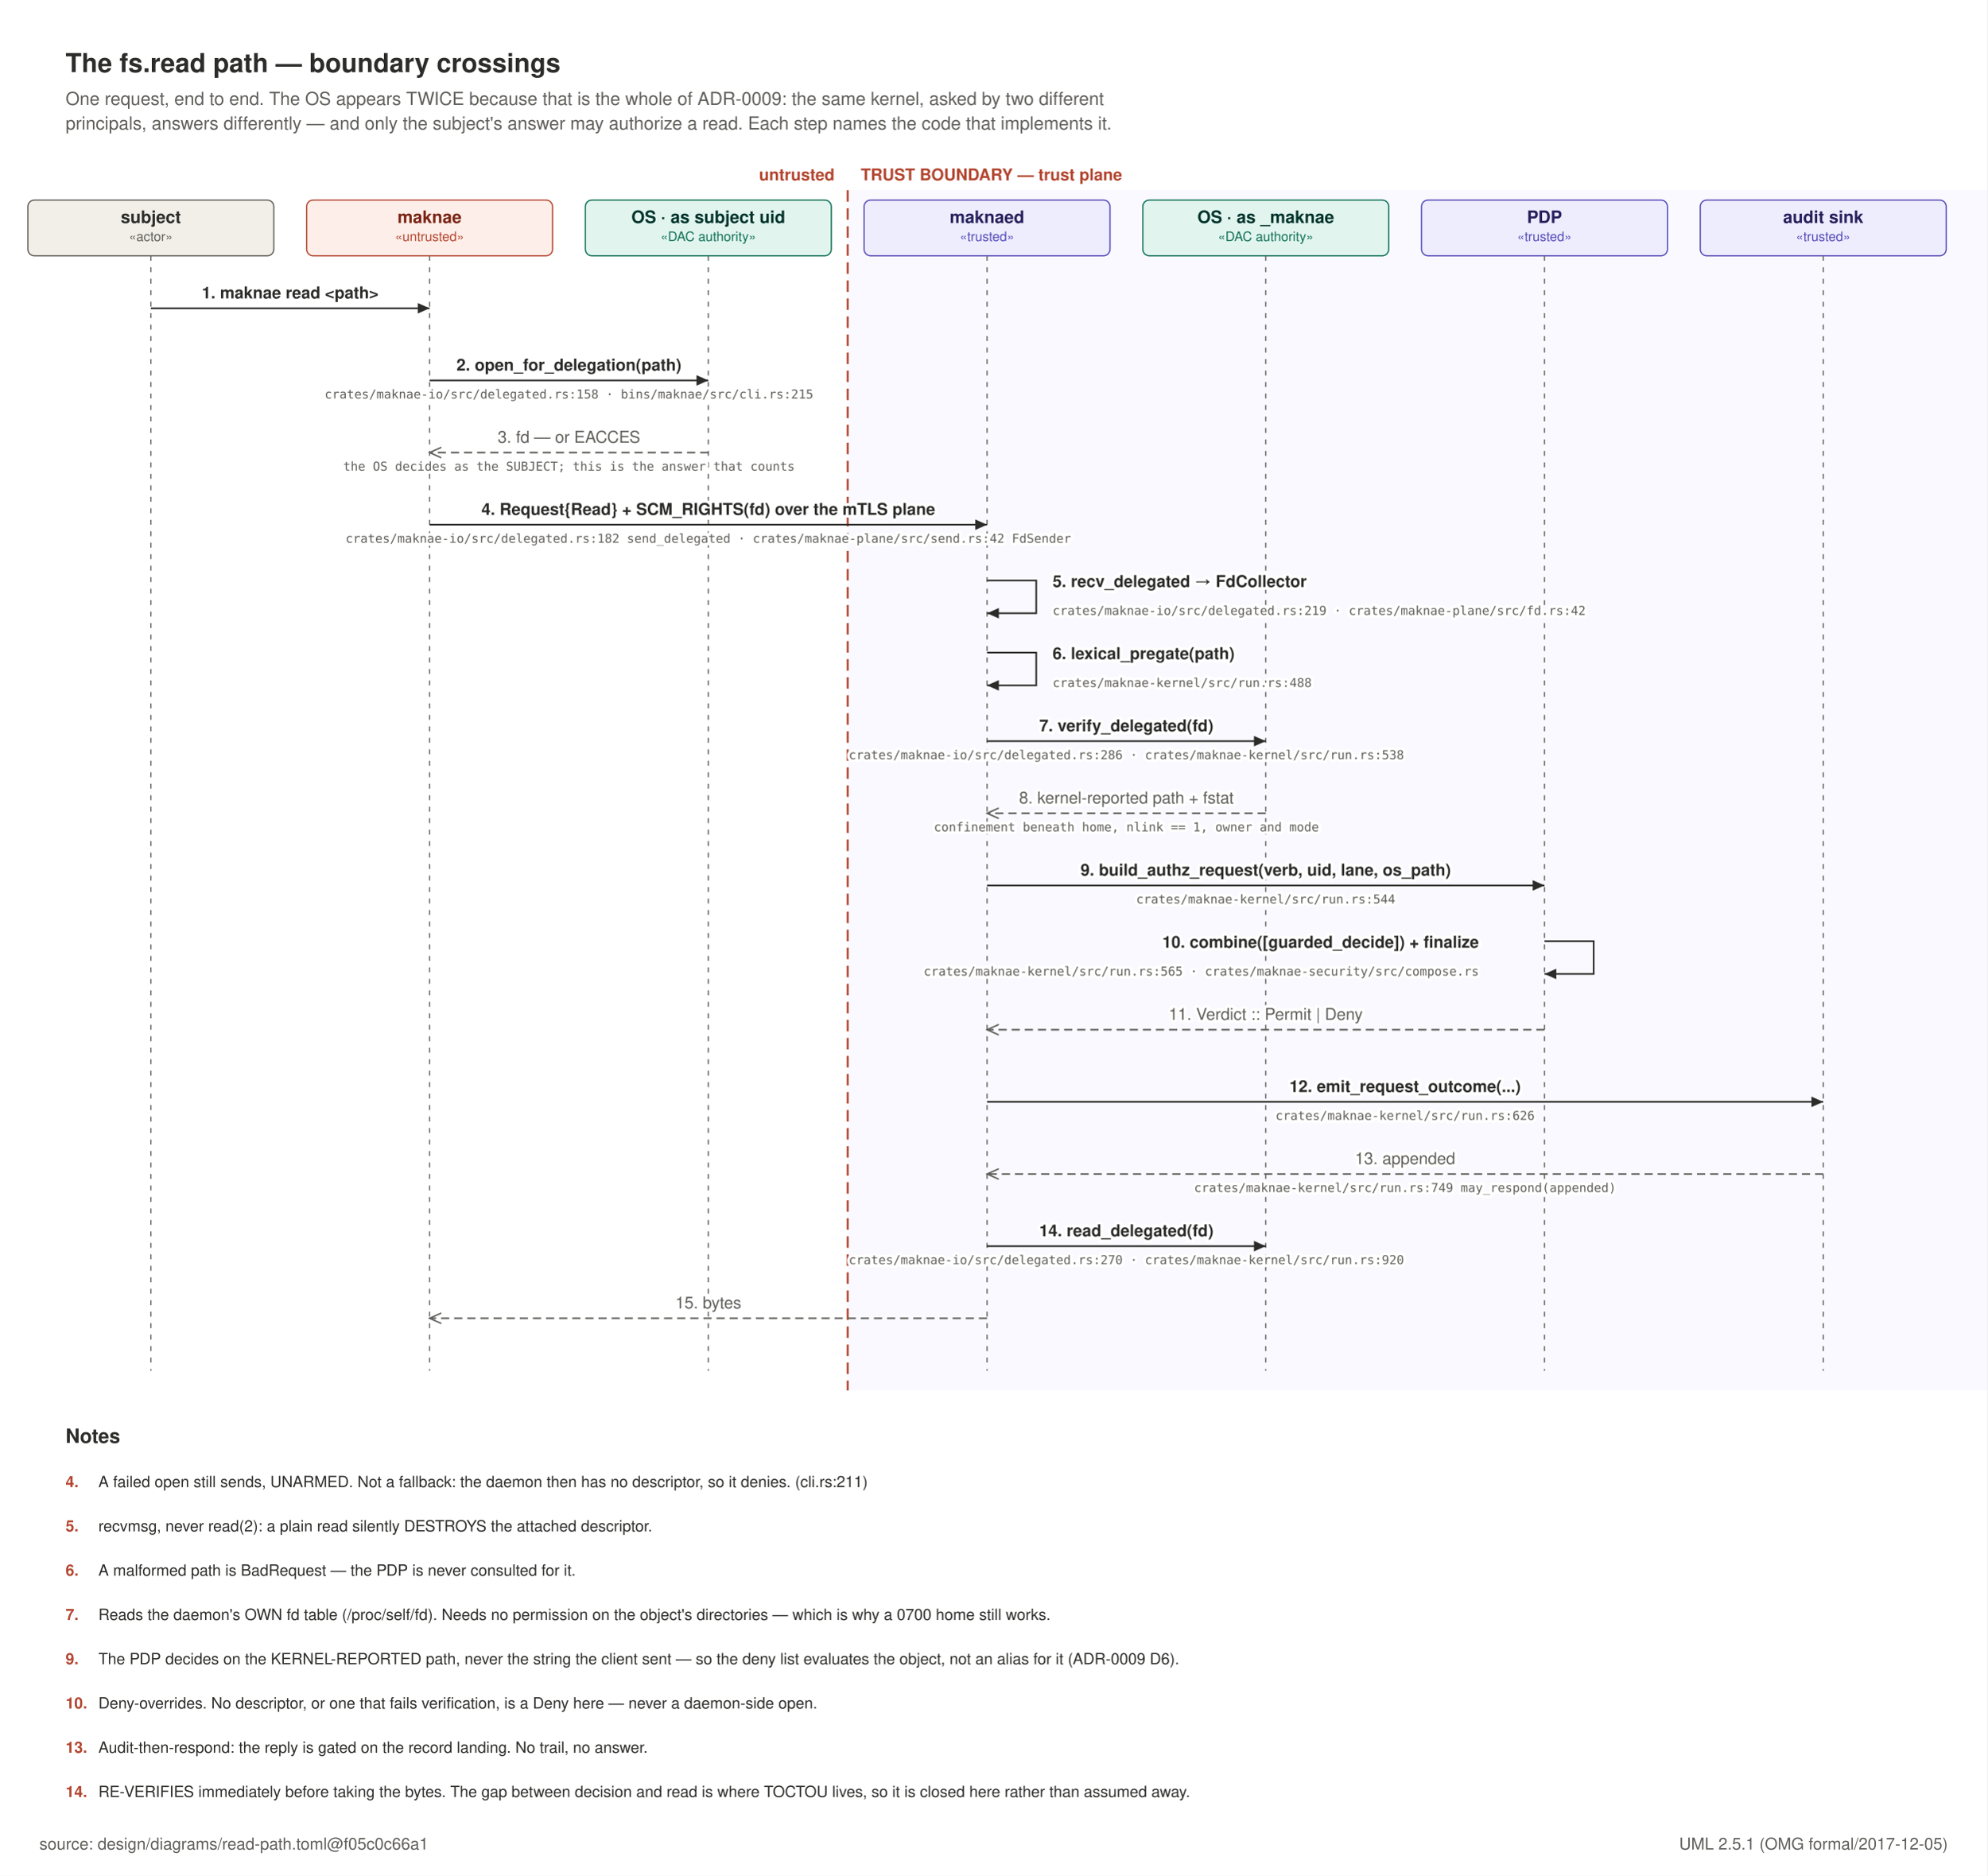
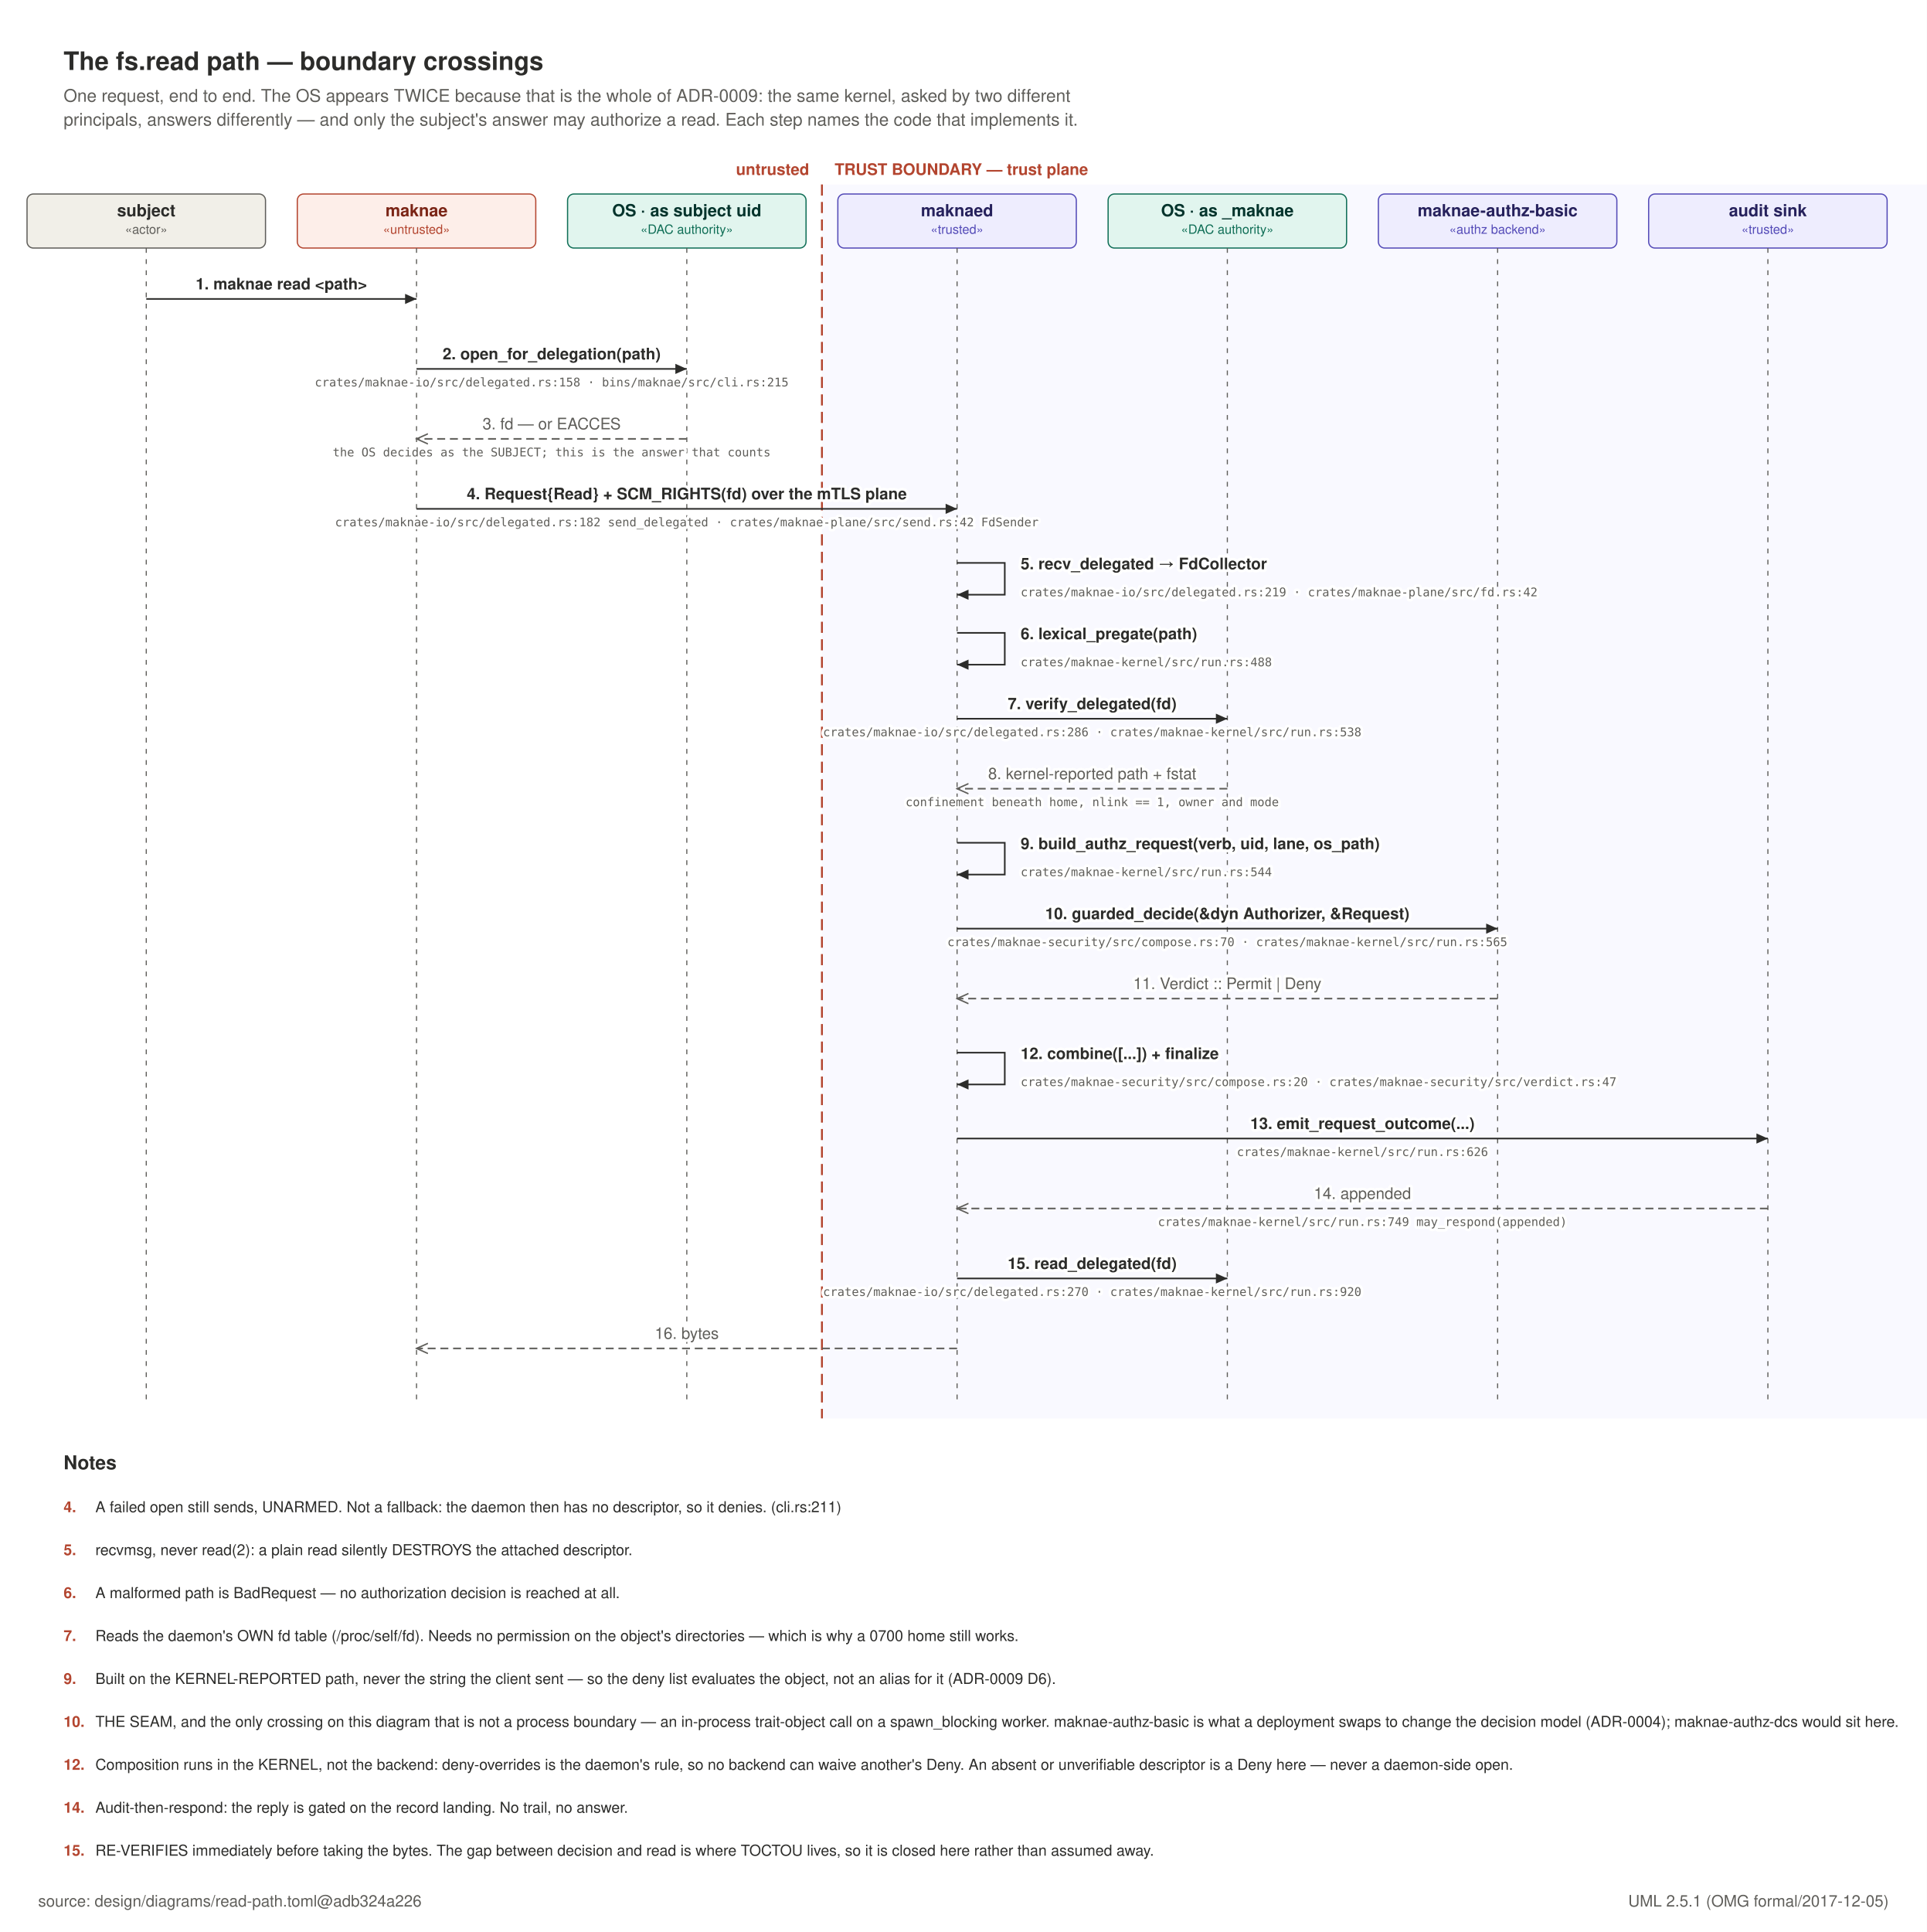
- <svg xmlns="http://www.w3.org/2000/svg" width="1212" height="1144" viewBox="0 0 1212 1144" role="img">
-   <rect x="0" y="0" width="1212" height="1144" fill="#FFFFFF" />
+ <svg xmlns="http://www.w3.org/2000/svg" width="1212" height="1215" viewBox="0 0 1212 1215" role="img">
+   <rect x="0" y="0" width="1212" height="1215" fill="#FFFFFF" />
  <text x="40" y="44" text-anchor="start" font-family="Helvetica, Arial, sans-serif" font-size="16" font-weight="600" fill="#2C2C2A">The fs.read path — boundary crossings</text>
  <text x="40" y="64" text-anchor="start" font-family="Helvetica, Arial, sans-serif" font-size="11" font-weight="400" fill="#5F5E5A">One request, end to end. The OS appears TWICE because that is the whole of ADR-0009: the same kernel, asked by two different</text>
  <text x="40" y="79" text-anchor="start" font-family="Helvetica, Arial, sans-serif" font-size="11" font-weight="400" fill="#5F5E5A">principals, answers differently — and only the subject's answer may authorize a read. Each step names the code that implements it.</text>
  <defs>
    <marker id="call" viewBox="0 0 10 10" refX="9" refY="5" markerWidth="8" markerHeight="8" orient="auto-start-reverse">
      <path d="M 0 1 L 9 5 L 0 9 z" fill="#2C2C2A" />
    </marker>
    <marker id="rep" viewBox="0 0 10 10" refX="9" refY="5" markerWidth="8" markerHeight="8" orient="auto-start-reverse">
      <path d="M 0 1 L 9 5 L 0 9" fill="none" stroke="#5F5E5A" stroke-width="1.1" />
    </marker>
  </defs>
-   <rect x="517.0" y="116" width="695.0" height="732" fill="#EEEDFE" opacity="0.35" />
-   <line x1="517.0" y1="116" x2="517.0" y2="848" stroke="#B3452F" stroke-width="1.2" stroke-dasharray="7 4" />
+   <rect x="517.0" y="116" width="695.0" height="776" fill="#EEEDFE" opacity="0.35" />
+   <line x1="517.0" y1="116" x2="517.0" y2="892" stroke="#B3452F" stroke-width="1.2" stroke-dasharray="7 4" />
  <text x="509.0" y="110" text-anchor="end" font-family="Helvetica, Arial, sans-serif" font-size="10" font-weight="600" fill="#B3452F">untrusted</text>
  <text x="525.0" y="110" text-anchor="start" font-family="Helvetica, Arial, sans-serif" font-size="10" font-weight="600" fill="#B3452F">TRUST BOUNDARY — trust plane</text>
  <rect x="17.0" y="122" width="150" height="34" rx="4" fill="#F1EFE8" stroke="#5F5E5A" stroke-width="0.75" />
  <text x="92" y="136" text-anchor="middle" font-family="Helvetica, Arial, sans-serif" font-size="10.5" font-weight="600" fill="#2C2C2A">subject</text>
  <text x="92" y="147" text-anchor="middle" font-family="Helvetica, Arial, sans-serif" font-size="8" font-weight="400" fill="#5F5E5A">«actor»</text>
-   <line x1="92" y1="156" x2="92" y2="836" stroke="#5F5E5A" stroke-width="0.7" stroke-dasharray="3 4" />
+   <line x1="92" y1="156" x2="92" y2="880" stroke="#5F5E5A" stroke-width="0.7" stroke-dasharray="3 4" />
  <rect x="187.0" y="122" width="150" height="34" rx="4" fill="#FDEEE9" stroke="#B3452F" stroke-width="0.75" />
  <text x="262" y="136" text-anchor="middle" font-family="Helvetica, Arial, sans-serif" font-size="10.5" font-weight="600" fill="#7A2415">maknae</text>
  <text x="262" y="147" text-anchor="middle" font-family="Helvetica, Arial, sans-serif" font-size="8" font-weight="400" fill="#B3452F">«untrusted»</text>
-   <line x1="262" y1="156" x2="262" y2="836" stroke="#5F5E5A" stroke-width="0.7" stroke-dasharray="3 4" />
+   <line x1="262" y1="156" x2="262" y2="880" stroke="#5F5E5A" stroke-width="0.7" stroke-dasharray="3 4" />
  <rect x="357.0" y="122" width="150" height="34" rx="4" fill="#E1F5EE" stroke="#0F6E56" stroke-width="0.75" />
  <text x="432" y="136" text-anchor="middle" font-family="Helvetica, Arial, sans-serif" font-size="10.5" font-weight="600" fill="#04342C">OS · as subject uid</text>
  <text x="432" y="147" text-anchor="middle" font-family="Helvetica, Arial, sans-serif" font-size="8" font-weight="400" fill="#0F6E56">«DAC authority»</text>
-   <line x1="432" y1="156" x2="432" y2="836" stroke="#5F5E5A" stroke-width="0.7" stroke-dasharray="3 4" />
+   <line x1="432" y1="156" x2="432" y2="880" stroke="#5F5E5A" stroke-width="0.7" stroke-dasharray="3 4" />
  <rect x="527.0" y="122" width="150" height="34" rx="4" fill="#EEEDFE" stroke="#534AB7" stroke-width="0.75" />
  <text x="602" y="136" text-anchor="middle" font-family="Helvetica, Arial, sans-serif" font-size="10.5" font-weight="600" fill="#26215C">maknaed</text>
  <text x="602" y="147" text-anchor="middle" font-family="Helvetica, Arial, sans-serif" font-size="8" font-weight="400" fill="#534AB7">«trusted»</text>
-   <line x1="602" y1="156" x2="602" y2="836" stroke="#5F5E5A" stroke-width="0.7" stroke-dasharray="3 4" />
+   <line x1="602" y1="156" x2="602" y2="880" stroke="#5F5E5A" stroke-width="0.7" stroke-dasharray="3 4" />
  <rect x="697.0" y="122" width="150" height="34" rx="4" fill="#E1F5EE" stroke="#0F6E56" stroke-width="0.75" />
  <text x="772" y="136" text-anchor="middle" font-family="Helvetica, Arial, sans-serif" font-size="10.5" font-weight="600" fill="#04342C">OS · as _maknae</text>
  <text x="772" y="147" text-anchor="middle" font-family="Helvetica, Arial, sans-serif" font-size="8" font-weight="400" fill="#0F6E56">«DAC authority»</text>
-   <line x1="772" y1="156" x2="772" y2="836" stroke="#5F5E5A" stroke-width="0.7" stroke-dasharray="3 4" />
+   <line x1="772" y1="156" x2="772" y2="880" stroke="#5F5E5A" stroke-width="0.7" stroke-dasharray="3 4" />
  <rect x="867.0" y="122" width="150" height="34" rx="4" fill="#EEEDFE" stroke="#534AB7" stroke-width="0.75" />
-   <text x="942" y="136" text-anchor="middle" font-family="Helvetica, Arial, sans-serif" font-size="10.5" font-weight="600" fill="#26215C">PDP</text>
-   <text x="942" y="147" text-anchor="middle" font-family="Helvetica, Arial, sans-serif" font-size="8" font-weight="400" fill="#534AB7">«trusted»</text>
-   <line x1="942" y1="156" x2="942" y2="836" stroke="#5F5E5A" stroke-width="0.7" stroke-dasharray="3 4" />
+   <text x="942" y="136" text-anchor="middle" font-family="Helvetica, Arial, sans-serif" font-size="10.5" font-weight="600" fill="#26215C">maknae-authz-basic</text>
+   <text x="942" y="147" text-anchor="middle" font-family="Helvetica, Arial, sans-serif" font-size="8" font-weight="400" fill="#534AB7">«authz backend»</text>
+   <line x1="942" y1="156" x2="942" y2="880" stroke="#5F5E5A" stroke-width="0.7" stroke-dasharray="3 4" />
  <rect x="1037.0" y="122" width="150" height="34" rx="4" fill="#EEEDFE" stroke="#534AB7" stroke-width="0.75" />
  <text x="1112" y="136" text-anchor="middle" font-family="Helvetica, Arial, sans-serif" font-size="10.5" font-weight="600" fill="#26215C">audit sink</text>
  <text x="1112" y="147" text-anchor="middle" font-family="Helvetica, Arial, sans-serif" font-size="8" font-weight="400" fill="#534AB7">«trusted»</text>
-   <line x1="1112" y1="156" x2="1112" y2="836" stroke="#5F5E5A" stroke-width="0.7" stroke-dasharray="3 4" />
+   <line x1="1112" y1="156" x2="1112" y2="880" stroke="#5F5E5A" stroke-width="0.7" stroke-dasharray="3 4" />
  <line x1="92" y1="188" x2="262" y2="188" stroke="#2C2C2A" stroke-width="1" marker-end="url(#call)" />
  <text x="177.0" y="182" text-anchor="middle" font-family="Helvetica, Arial, sans-serif" font-size="10" font-weight="600" fill="#2C2C2A" stroke="#FFFFFF" stroke-width="3.5" paint-order="stroke" stroke-linejoin="round">1. maknae read &lt;path&gt;</text>
  <line x1="262" y1="232" x2="432" y2="232" stroke="#2C2C2A" stroke-width="1" marker-end="url(#call)" />
  <text x="347.0" y="226" text-anchor="middle" font-family="Helvetica, Arial, sans-serif" font-size="10" font-weight="600" fill="#2C2C2A" stroke="#FFFFFF" stroke-width="3.5" paint-order="stroke" stroke-linejoin="round">2. open_for_delegation(path)</text>
  <text x="347.0" y="243" text-anchor="middle" font-family="ui-monospace, SFMono-Regular, Menlo, monospace" font-size="7.5" font-weight="400" fill="#5F5E5A" stroke="#FFFFFF" stroke-width="3.5" paint-order="stroke" stroke-linejoin="round">crates/maknae-io/src/delegated.rs:158 · bins/maknae/src/cli.rs:215</text>
  <line x1="432" y1="276" x2="262" y2="276" stroke="#5F5E5A" stroke-width="1" stroke-dasharray="5 3" marker-end="url(#rep)" />
  <text x="347.0" y="270" text-anchor="middle" font-family="Helvetica, Arial, sans-serif" font-size="10" font-weight="400" fill="#5F5E5A" stroke="#FFFFFF" stroke-width="3.5" paint-order="stroke" stroke-linejoin="round">3. fd — or EACCES</text>
  <text x="347.0" y="287" text-anchor="middle" font-family="ui-monospace, SFMono-Regular, Menlo, monospace" font-size="7.5" font-weight="400" fill="#5F5E5A" stroke="#FFFFFF" stroke-width="3.5" paint-order="stroke" stroke-linejoin="round">the OS decides as the SUBJECT; this is the answer that counts</text>
  <line x1="262" y1="320" x2="602" y2="320" stroke="#2C2C2A" stroke-width="1" marker-end="url(#call)" />
  <text x="432.0" y="314" text-anchor="middle" font-family="Helvetica, Arial, sans-serif" font-size="10" font-weight="600" fill="#2C2C2A" stroke="#FFFFFF" stroke-width="3.5" paint-order="stroke" stroke-linejoin="round">4. Request{Read} + SCM_RIGHTS(fd) over the mTLS plane</text>
  <text x="432.0" y="331" text-anchor="middle" font-family="ui-monospace, SFMono-Regular, Menlo, monospace" font-size="7.5" font-weight="400" fill="#5F5E5A" stroke="#FFFFFF" stroke-width="3.5" paint-order="stroke" stroke-linejoin="round">crates/maknae-io/src/delegated.rs:182 send_delegated · crates/maknae-plane/src/send.rs:42 FdSender</text>
  <path d="M 602 354 h 30 v 20 h -30" fill="none" stroke="#2C2C2A" stroke-width="1" marker-end="url(#call)" />
  <text x="642" y="358" text-anchor="start" font-family="Helvetica, Arial, sans-serif" font-size="10" font-weight="600" fill="#2C2C2A" stroke="#FFFFFF" stroke-width="3.5" paint-order="stroke" stroke-linejoin="round">5. recv_delegated → FdCollector</text>
  <text x="642" y="375" text-anchor="start" font-family="ui-monospace, SFMono-Regular, Menlo, monospace" font-size="7.5" font-weight="400" fill="#5F5E5A" stroke="#FFFFFF" stroke-width="3.5" paint-order="stroke" stroke-linejoin="round">crates/maknae-io/src/delegated.rs:219 · crates/maknae-plane/src/fd.rs:42</text>
  <path d="M 602 398 h 30 v 20 h -30" fill="none" stroke="#2C2C2A" stroke-width="1" marker-end="url(#call)" />
  <text x="642" y="402" text-anchor="start" font-family="Helvetica, Arial, sans-serif" font-size="10" font-weight="600" fill="#2C2C2A" stroke="#FFFFFF" stroke-width="3.5" paint-order="stroke" stroke-linejoin="round">6. lexical_pregate(path)</text>
  <text x="642" y="419" text-anchor="start" font-family="ui-monospace, SFMono-Regular, Menlo, monospace" font-size="7.5" font-weight="400" fill="#5F5E5A" stroke="#FFFFFF" stroke-width="3.5" paint-order="stroke" stroke-linejoin="round">crates/maknae-kernel/src/run.rs:488</text>
  <line x1="602" y1="452" x2="772" y2="452" stroke="#2C2C2A" stroke-width="1" marker-end="url(#call)" />
  <text x="687.0" y="446" text-anchor="middle" font-family="Helvetica, Arial, sans-serif" font-size="10" font-weight="600" fill="#2C2C2A" stroke="#FFFFFF" stroke-width="3.5" paint-order="stroke" stroke-linejoin="round">7. verify_delegated(fd)</text>
  <text x="687.0" y="463" text-anchor="middle" font-family="ui-monospace, SFMono-Regular, Menlo, monospace" font-size="7.5" font-weight="400" fill="#5F5E5A" stroke="#FFFFFF" stroke-width="3.5" paint-order="stroke" stroke-linejoin="round">crates/maknae-io/src/delegated.rs:286 · crates/maknae-kernel/src/run.rs:538</text>
  <line x1="772" y1="496" x2="602" y2="496" stroke="#5F5E5A" stroke-width="1" stroke-dasharray="5 3" marker-end="url(#rep)" />
  <text x="687.0" y="490" text-anchor="middle" font-family="Helvetica, Arial, sans-serif" font-size="10" font-weight="400" fill="#5F5E5A" stroke="#FFFFFF" stroke-width="3.5" paint-order="stroke" stroke-linejoin="round">8. kernel-reported path + fstat</text>
  <text x="687.0" y="507" text-anchor="middle" font-family="ui-monospace, SFMono-Regular, Menlo, monospace" font-size="7.5" font-weight="400" fill="#5F5E5A" stroke="#FFFFFF" stroke-width="3.5" paint-order="stroke" stroke-linejoin="round">confinement beneath home, nlink == 1, owner and mode</text>
-   <line x1="602" y1="540" x2="942" y2="540" stroke="#2C2C2A" stroke-width="1" marker-end="url(#call)" />
-   <text x="772.0" y="534" text-anchor="middle" font-family="Helvetica, Arial, sans-serif" font-size="10" font-weight="600" fill="#2C2C2A" stroke="#FFFFFF" stroke-width="3.5" paint-order="stroke" stroke-linejoin="round">9. build_authz_request(verb, uid, lane, os_path)</text>
-   <text x="772.0" y="551" text-anchor="middle" font-family="ui-monospace, SFMono-Regular, Menlo, monospace" font-size="7.5" font-weight="400" fill="#5F5E5A" stroke="#FFFFFF" stroke-width="3.5" paint-order="stroke" stroke-linejoin="round">crates/maknae-kernel/src/run.rs:544</text>
-   <path d="M 942 574 h 30 v 20 h -30" fill="none" stroke="#2C2C2A" stroke-width="1" marker-end="url(#call)" />
-   <text x="902" y="578" text-anchor="end" font-family="Helvetica, Arial, sans-serif" font-size="10" font-weight="600" fill="#2C2C2A" stroke="#FFFFFF" stroke-width="3.5" paint-order="stroke" stroke-linejoin="round">10. combine([guarded_decide]) + finalize</text>
-   <text x="902" y="595" text-anchor="end" font-family="ui-monospace, SFMono-Regular, Menlo, monospace" font-size="7.5" font-weight="400" fill="#5F5E5A" stroke="#FFFFFF" stroke-width="3.5" paint-order="stroke" stroke-linejoin="round">crates/maknae-kernel/src/run.rs:565 · crates/maknae-security/src/compose.rs</text>
+   <path d="M 602 530 h 30 v 20 h -30" fill="none" stroke="#2C2C2A" stroke-width="1" marker-end="url(#call)" />
+   <text x="642" y="534" text-anchor="start" font-family="Helvetica, Arial, sans-serif" font-size="10" font-weight="600" fill="#2C2C2A" stroke="#FFFFFF" stroke-width="3.5" paint-order="stroke" stroke-linejoin="round">9. build_authz_request(verb, uid, lane, os_path)</text>
+   <text x="642" y="551" text-anchor="start" font-family="ui-monospace, SFMono-Regular, Menlo, monospace" font-size="7.5" font-weight="400" fill="#5F5E5A" stroke="#FFFFFF" stroke-width="3.5" paint-order="stroke" stroke-linejoin="round">crates/maknae-kernel/src/run.rs:544</text>
+   <line x1="602" y1="584" x2="942" y2="584" stroke="#2C2C2A" stroke-width="1" marker-end="url(#call)" />
+   <text x="772.0" y="578" text-anchor="middle" font-family="Helvetica, Arial, sans-serif" font-size="10" font-weight="600" fill="#2C2C2A" stroke="#FFFFFF" stroke-width="3.5" paint-order="stroke" stroke-linejoin="round">10. guarded_decide(&amp;dyn Authorizer, &amp;Request)</text>
+   <text x="772.0" y="595" text-anchor="middle" font-family="ui-monospace, SFMono-Regular, Menlo, monospace" font-size="7.5" font-weight="400" fill="#5F5E5A" stroke="#FFFFFF" stroke-width="3.5" paint-order="stroke" stroke-linejoin="round">crates/maknae-security/src/compose.rs:70 · crates/maknae-kernel/src/run.rs:565</text>
  <line x1="942" y1="628" x2="602" y2="628" stroke="#5F5E5A" stroke-width="1" stroke-dasharray="5 3" marker-end="url(#rep)" />
  <text x="772.0" y="622" text-anchor="middle" font-family="Helvetica, Arial, sans-serif" font-size="10" font-weight="400" fill="#5F5E5A" stroke="#FFFFFF" stroke-width="3.5" paint-order="stroke" stroke-linejoin="round">11. Verdict :: Permit | Deny</text>
-   <line x1="602" y1="672" x2="1112" y2="672" stroke="#2C2C2A" stroke-width="1" marker-end="url(#call)" />
-   <text x="857.0" y="666" text-anchor="middle" font-family="Helvetica, Arial, sans-serif" font-size="10" font-weight="600" fill="#2C2C2A" stroke="#FFFFFF" stroke-width="3.5" paint-order="stroke" stroke-linejoin="round">12. emit_request_outcome(...)</text>
-   <text x="857.0" y="683" text-anchor="middle" font-family="ui-monospace, SFMono-Regular, Menlo, monospace" font-size="7.5" font-weight="400" fill="#5F5E5A" stroke="#FFFFFF" stroke-width="3.5" paint-order="stroke" stroke-linejoin="round">crates/maknae-kernel/src/run.rs:626</text>
-   <line x1="1112" y1="716" x2="602" y2="716" stroke="#5F5E5A" stroke-width="1" stroke-dasharray="5 3" marker-end="url(#rep)" />
-   <text x="857.0" y="710" text-anchor="middle" font-family="Helvetica, Arial, sans-serif" font-size="10" font-weight="400" fill="#5F5E5A" stroke="#FFFFFF" stroke-width="3.5" paint-order="stroke" stroke-linejoin="round">13. appended</text>
-   <text x="857.0" y="727" text-anchor="middle" font-family="ui-monospace, SFMono-Regular, Menlo, monospace" font-size="7.5" font-weight="400" fill="#5F5E5A" stroke="#FFFFFF" stroke-width="3.5" paint-order="stroke" stroke-linejoin="round">crates/maknae-kernel/src/run.rs:749 may_respond(appended)</text>
-   <line x1="602" y1="760" x2="772" y2="760" stroke="#2C2C2A" stroke-width="1" marker-end="url(#call)" />
-   <text x="687.0" y="754" text-anchor="middle" font-family="Helvetica, Arial, sans-serif" font-size="10" font-weight="600" fill="#2C2C2A" stroke="#FFFFFF" stroke-width="3.5" paint-order="stroke" stroke-linejoin="round">14. read_delegated(fd)</text>
-   <text x="687.0" y="771" text-anchor="middle" font-family="ui-monospace, SFMono-Regular, Menlo, monospace" font-size="7.5" font-weight="400" fill="#5F5E5A" stroke="#FFFFFF" stroke-width="3.5" paint-order="stroke" stroke-linejoin="round">crates/maknae-io/src/delegated.rs:270 · crates/maknae-kernel/src/run.rs:920</text>
-   <line x1="602" y1="804" x2="262" y2="804" stroke="#5F5E5A" stroke-width="1" stroke-dasharray="5 3" marker-end="url(#rep)" />
-   <text x="432.0" y="798" text-anchor="middle" font-family="Helvetica, Arial, sans-serif" font-size="10" font-weight="400" fill="#5F5E5A" stroke="#FFFFFF" stroke-width="3.5" paint-order="stroke" stroke-linejoin="round">15. bytes</text>
-   <text x="40" y="880" text-anchor="start" font-family="Helvetica, Arial, sans-serif" font-size="12" font-weight="600" fill="#2C2C2A">Notes</text>
-   <text x="40" y="907" text-anchor="start" font-family="Helvetica, Arial, sans-serif" font-size="9.5" font-weight="600" fill="#B3452F">4.</text>
-   <text x="60" y="907" text-anchor="start" font-family="Helvetica, Arial, sans-serif" font-size="9.5" font-weight="400" fill="#2C2C2A">A failed open still sends, UNARMED. Not a fallback: the daemon then has no descriptor, so it denies. (cli.rs:211)</text>
-   <text x="40" y="934" text-anchor="start" font-family="Helvetica, Arial, sans-serif" font-size="9.5" font-weight="600" fill="#B3452F">5.</text>
-   <text x="60" y="934" text-anchor="start" font-family="Helvetica, Arial, sans-serif" font-size="9.5" font-weight="400" fill="#2C2C2A">recvmsg, never read(2): a plain read silently DESTROYS the attached descriptor.</text>
-   <text x="40" y="961" text-anchor="start" font-family="Helvetica, Arial, sans-serif" font-size="9.5" font-weight="600" fill="#B3452F">6.</text>
-   <text x="60" y="961" text-anchor="start" font-family="Helvetica, Arial, sans-serif" font-size="9.5" font-weight="400" fill="#2C2C2A">A malformed path is BadRequest — the PDP is never consulted for it.</text>
-   <text x="40" y="988" text-anchor="start" font-family="Helvetica, Arial, sans-serif" font-size="9.5" font-weight="600" fill="#B3452F">7.</text>
-   <text x="60" y="988" text-anchor="start" font-family="Helvetica, Arial, sans-serif" font-size="9.5" font-weight="400" fill="#2C2C2A">Reads the daemon's OWN fd table (/proc/self/fd). Needs no permission on the object's directories — which is why a 0700 home still works.</text>
-   <text x="40" y="1015" text-anchor="start" font-family="Helvetica, Arial, sans-serif" font-size="9.5" font-weight="600" fill="#B3452F">9.</text>
-   <text x="60" y="1015" text-anchor="start" font-family="Helvetica, Arial, sans-serif" font-size="9.5" font-weight="400" fill="#2C2C2A">The PDP decides on the KERNEL-REPORTED path, never the string the client sent — so the deny list evaluates the object, not an alias for it (ADR-0009 D6).</text>
-   <text x="40" y="1042" text-anchor="start" font-family="Helvetica, Arial, sans-serif" font-size="9.5" font-weight="600" fill="#B3452F">10.</text>
-   <text x="60" y="1042" text-anchor="start" font-family="Helvetica, Arial, sans-serif" font-size="9.5" font-weight="400" fill="#2C2C2A">Deny-overrides. No descriptor, or one that fails verification, is a Deny here — never a daemon-side open.</text>
-   <text x="40" y="1069" text-anchor="start" font-family="Helvetica, Arial, sans-serif" font-size="9.5" font-weight="600" fill="#B3452F">13.</text>
-   <text x="60" y="1069" text-anchor="start" font-family="Helvetica, Arial, sans-serif" font-size="9.5" font-weight="400" fill="#2C2C2A">Audit-then-respond: the reply is gated on the record landing. No trail, no answer.</text>
-   <text x="40" y="1096" text-anchor="start" font-family="Helvetica, Arial, sans-serif" font-size="9.5" font-weight="600" fill="#B3452F">14.</text>
-   <text x="60" y="1096" text-anchor="start" font-family="Helvetica, Arial, sans-serif" font-size="9.5" font-weight="400" fill="#2C2C2A">RE-VERIFIES immediately before taking the bytes. The gap between decision and read is where TOCTOU lives, so it is closed here rather than assumed away.</text>
-   <text x="24" y="1128" text-anchor="start" font-family="Helvetica, Arial, sans-serif" font-size="10" font-weight="400" fill="#5F5E5A">source: design/diagrams/read-path.toml@f05c0c66a1</text>
-   <text x="1188" y="1128" text-anchor="end" font-family="Helvetica, Arial, sans-serif" font-size="10" font-weight="400" fill="#5F5E5A">UML 2.5.1 (OMG formal/2017-12-05)</text>
+   <path d="M 602 662 h 30 v 20 h -30" fill="none" stroke="#2C2C2A" stroke-width="1" marker-end="url(#call)" />
+   <text x="642" y="666" text-anchor="start" font-family="Helvetica, Arial, sans-serif" font-size="10" font-weight="600" fill="#2C2C2A" stroke="#FFFFFF" stroke-width="3.5" paint-order="stroke" stroke-linejoin="round">12. combine([...]) + finalize</text>
+   <text x="642" y="683" text-anchor="start" font-family="ui-monospace, SFMono-Regular, Menlo, monospace" font-size="7.5" font-weight="400" fill="#5F5E5A" stroke="#FFFFFF" stroke-width="3.5" paint-order="stroke" stroke-linejoin="round">crates/maknae-security/src/compose.rs:20 · crates/maknae-security/src/verdict.rs:47</text>
+   <line x1="602" y1="716" x2="1112" y2="716" stroke="#2C2C2A" stroke-width="1" marker-end="url(#call)" />
+   <text x="857.0" y="710" text-anchor="middle" font-family="Helvetica, Arial, sans-serif" font-size="10" font-weight="600" fill="#2C2C2A" stroke="#FFFFFF" stroke-width="3.5" paint-order="stroke" stroke-linejoin="round">13. emit_request_outcome(...)</text>
+   <text x="857.0" y="727" text-anchor="middle" font-family="ui-monospace, SFMono-Regular, Menlo, monospace" font-size="7.5" font-weight="400" fill="#5F5E5A" stroke="#FFFFFF" stroke-width="3.5" paint-order="stroke" stroke-linejoin="round">crates/maknae-kernel/src/run.rs:626</text>
+   <line x1="1112" y1="760" x2="602" y2="760" stroke="#5F5E5A" stroke-width="1" stroke-dasharray="5 3" marker-end="url(#rep)" />
+   <text x="857.0" y="754" text-anchor="middle" font-family="Helvetica, Arial, sans-serif" font-size="10" font-weight="400" fill="#5F5E5A" stroke="#FFFFFF" stroke-width="3.5" paint-order="stroke" stroke-linejoin="round">14. appended</text>
+   <text x="857.0" y="771" text-anchor="middle" font-family="ui-monospace, SFMono-Regular, Menlo, monospace" font-size="7.5" font-weight="400" fill="#5F5E5A" stroke="#FFFFFF" stroke-width="3.5" paint-order="stroke" stroke-linejoin="round">crates/maknae-kernel/src/run.rs:749 may_respond(appended)</text>
+   <line x1="602" y1="804" x2="772" y2="804" stroke="#2C2C2A" stroke-width="1" marker-end="url(#call)" />
+   <text x="687.0" y="798" text-anchor="middle" font-family="Helvetica, Arial, sans-serif" font-size="10" font-weight="600" fill="#2C2C2A" stroke="#FFFFFF" stroke-width="3.5" paint-order="stroke" stroke-linejoin="round">15. read_delegated(fd)</text>
+   <text x="687.0" y="815" text-anchor="middle" font-family="ui-monospace, SFMono-Regular, Menlo, monospace" font-size="7.5" font-weight="400" fill="#5F5E5A" stroke="#FFFFFF" stroke-width="3.5" paint-order="stroke" stroke-linejoin="round">crates/maknae-io/src/delegated.rs:270 · crates/maknae-kernel/src/run.rs:920</text>
+   <line x1="602" y1="848" x2="262" y2="848" stroke="#5F5E5A" stroke-width="1" stroke-dasharray="5 3" marker-end="url(#rep)" />
+   <text x="432.0" y="842" text-anchor="middle" font-family="Helvetica, Arial, sans-serif" font-size="10" font-weight="400" fill="#5F5E5A" stroke="#FFFFFF" stroke-width="3.5" paint-order="stroke" stroke-linejoin="round">16. bytes</text>
+   <text x="40" y="924" text-anchor="start" font-family="Helvetica, Arial, sans-serif" font-size="12" font-weight="600" fill="#2C2C2A">Notes</text>
+   <text x="40" y="951" text-anchor="start" font-family="Helvetica, Arial, sans-serif" font-size="9.5" font-weight="600" fill="#B3452F">4.</text>
+   <text x="60" y="951" text-anchor="start" font-family="Helvetica, Arial, sans-serif" font-size="9.5" font-weight="400" fill="#2C2C2A">A failed open still sends, UNARMED. Not a fallback: the daemon then has no descriptor, so it denies. (cli.rs:211)</text>
+   <text x="40" y="978" text-anchor="start" font-family="Helvetica, Arial, sans-serif" font-size="9.5" font-weight="600" fill="#B3452F">5.</text>
+   <text x="60" y="978" text-anchor="start" font-family="Helvetica, Arial, sans-serif" font-size="9.5" font-weight="400" fill="#2C2C2A">recvmsg, never read(2): a plain read silently DESTROYS the attached descriptor.</text>
+   <text x="40" y="1005" text-anchor="start" font-family="Helvetica, Arial, sans-serif" font-size="9.5" font-weight="600" fill="#B3452F">6.</text>
+   <text x="60" y="1005" text-anchor="start" font-family="Helvetica, Arial, sans-serif" font-size="9.5" font-weight="400" fill="#2C2C2A">A malformed path is BadRequest — no authorization decision is reached at all.</text>
+   <text x="40" y="1032" text-anchor="start" font-family="Helvetica, Arial, sans-serif" font-size="9.5" font-weight="600" fill="#B3452F">7.</text>
+   <text x="60" y="1032" text-anchor="start" font-family="Helvetica, Arial, sans-serif" font-size="9.5" font-weight="400" fill="#2C2C2A">Reads the daemon's OWN fd table (/proc/self/fd). Needs no permission on the object's directories — which is why a 0700 home still works.</text>
+   <text x="40" y="1059" text-anchor="start" font-family="Helvetica, Arial, sans-serif" font-size="9.5" font-weight="600" fill="#B3452F">9.</text>
+   <text x="60" y="1059" text-anchor="start" font-family="Helvetica, Arial, sans-serif" font-size="9.5" font-weight="400" fill="#2C2C2A">Built on the KERNEL-REPORTED path, never the string the client sent — so the deny list evaluates the object, not an alias for it (ADR-0009 D6).</text>
+   <text x="40" y="1086" text-anchor="start" font-family="Helvetica, Arial, sans-serif" font-size="9.5" font-weight="600" fill="#B3452F">10.</text>
+   <text x="60" y="1086" text-anchor="start" font-family="Helvetica, Arial, sans-serif" font-size="9.5" font-weight="400" fill="#2C2C2A">THE SEAM, and the only crossing on this diagram that is not a process boundary — an in-process trait-object call on a spawn_blocking worker. maknae-authz-basic is what a deployment swaps to change the decision model (ADR-0004); maknae-authz-dcs would sit here.</text>
+   <text x="40" y="1113" text-anchor="start" font-family="Helvetica, Arial, sans-serif" font-size="9.5" font-weight="600" fill="#B3452F">12.</text>
+   <text x="60" y="1113" text-anchor="start" font-family="Helvetica, Arial, sans-serif" font-size="9.5" font-weight="400" fill="#2C2C2A">Composition runs in the KERNEL, not the backend: deny-overrides is the daemon's rule, so no backend can waive another's Deny. An absent or unverifiable descriptor is a Deny here — never a daemon-side open.</text>
+   <text x="40" y="1140" text-anchor="start" font-family="Helvetica, Arial, sans-serif" font-size="9.5" font-weight="600" fill="#B3452F">14.</text>
+   <text x="60" y="1140" text-anchor="start" font-family="Helvetica, Arial, sans-serif" font-size="9.5" font-weight="400" fill="#2C2C2A">Audit-then-respond: the reply is gated on the record landing. No trail, no answer.</text>
+   <text x="40" y="1167" text-anchor="start" font-family="Helvetica, Arial, sans-serif" font-size="9.5" font-weight="600" fill="#B3452F">15.</text>
+   <text x="60" y="1167" text-anchor="start" font-family="Helvetica, Arial, sans-serif" font-size="9.5" font-weight="400" fill="#2C2C2A">RE-VERIFIES immediately before taking the bytes. The gap between decision and read is where TOCTOU lives, so it is closed here rather than assumed away.</text>
+   <text x="24" y="1199" text-anchor="start" font-family="Helvetica, Arial, sans-serif" font-size="10" font-weight="400" fill="#5F5E5A">source: design/diagrams/read-path.toml@adb324a226</text>
+   <text x="1188" y="1199" text-anchor="end" font-family="Helvetica, Arial, sans-serif" font-size="10" font-weight="400" fill="#5F5E5A">UML 2.5.1 (OMG formal/2017-12-05)</text>
</svg>
